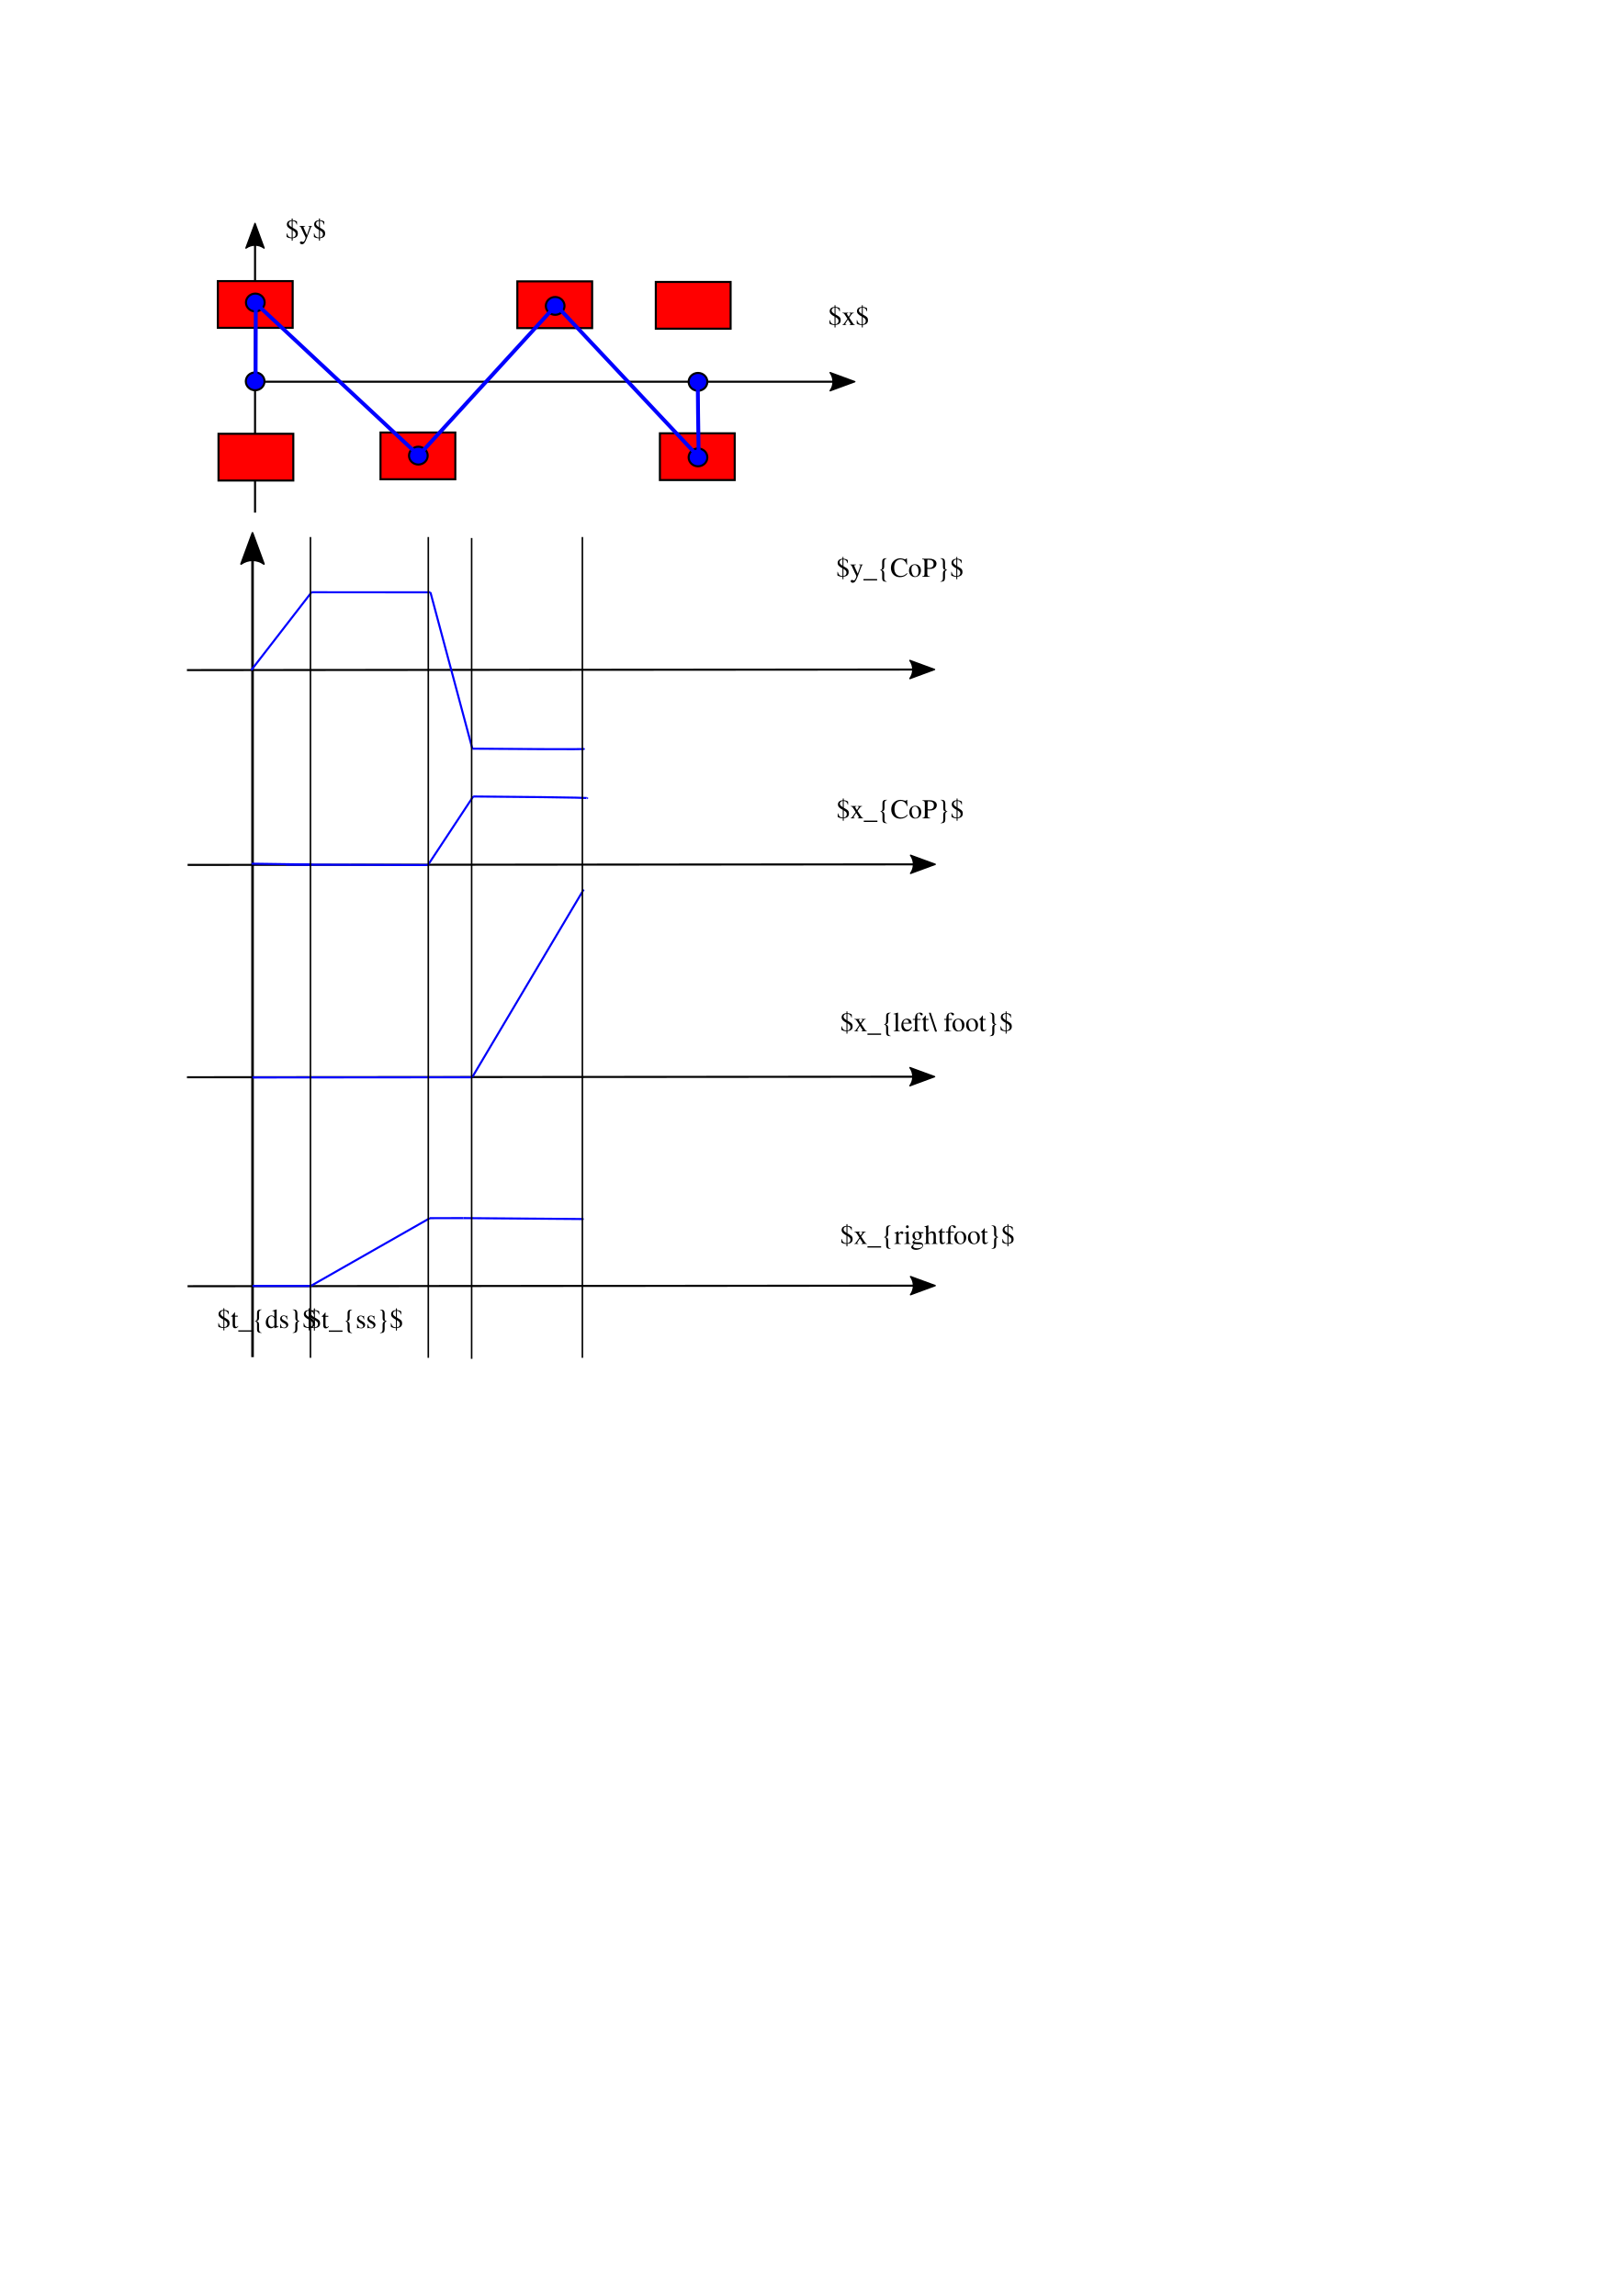
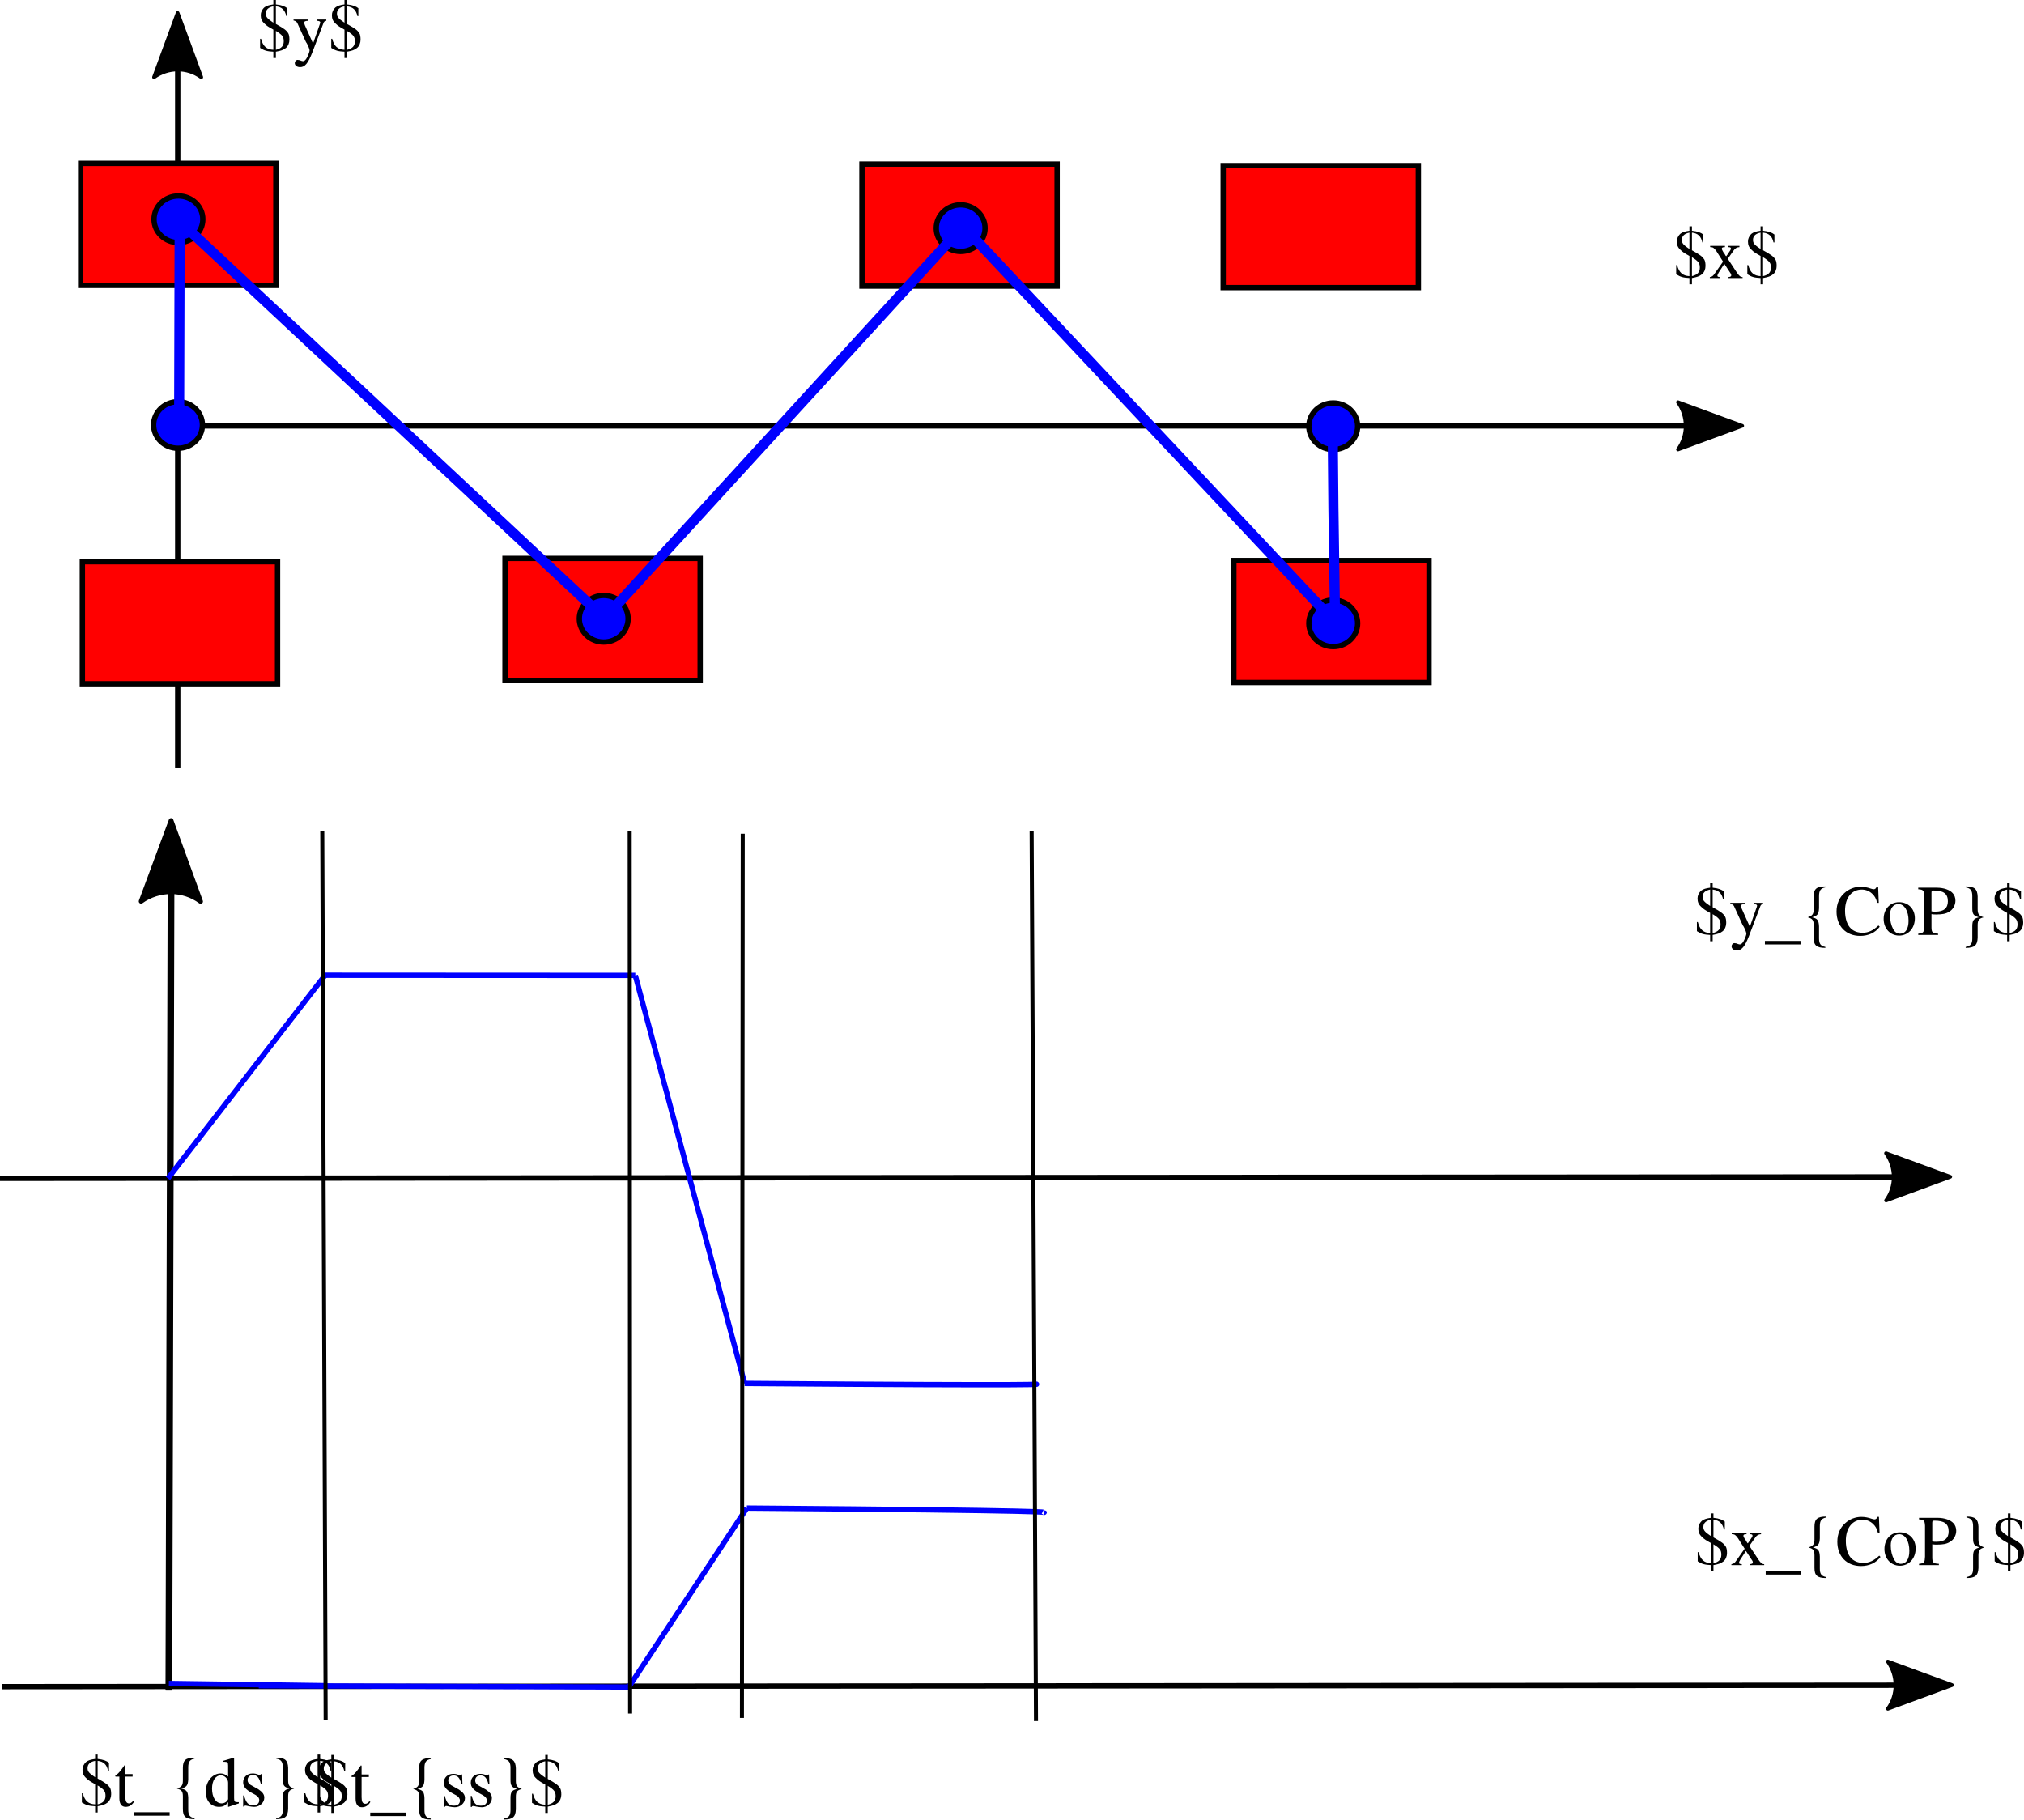
- <svg xmlns="http://www.w3.org/2000/svg" width="210mm" height="297mm" viewBox="0 0 210 297" version="1.1" id="svg8">
+ <svg xmlns="http://www.w3.org/2000/svg" width="100.346mm" height="90.208mm" viewBox="0 0 100.346 90.208" version="1.1" id="svg8">
  <defs id="defs2">
-     <marker orient="auto" refY="0.0" refX="0.0" id="marker3632" style="overflow:visible;">
-       <path id="path3630" style="fill-rule:evenodd;stroke-width:0.625;stroke-linejoin:round;stroke:#000000;stroke-opacity:1;fill:#000000;fill-opacity:1" d="M 8.719,4.034 L -2.207,0.016 L 8.719,-4.002 C 6.973,-1.63 6.983,1.616 8.719,4.034 z " transform="scale(1.1) rotate(180) translate(1,0)" />
+     <marker orient="auto" refY="0" refX="0" id="marker3632" style="overflow:visible">
+       <path id="path3630" style="fill:#000000;fill-opacity:1;fill-rule:evenodd;stroke:#000000;stroke-width:0.625;stroke-linejoin:round;stroke-opacity:1" d="M 8.719,4.034 -2.207,0.016 8.719,-4.002 c -1.745,2.372 -1.735,5.617 -6e-7,8.035 z" transform="matrix(-1.1,0,0,-1.1,-1.1,0)" />
    </marker>
-     <marker style="overflow:visible;" id="marker1109" refX="0.0" refY="0.0" orient="auto">
-       <path transform="scale(1.1) rotate(180) translate(1,0)" d="M 8.719,4.034 L -2.207,0.016 L 8.719,-4.002 C 6.973,-1.63 6.983,1.616 8.719,4.034 z " style="fill-rule:evenodd;stroke-width:0.625;stroke-linejoin:round;stroke:#000000;stroke-opacity:1;fill:#000000;fill-opacity:1" id="path1107" />
+     <marker style="overflow:visible" id="marker1109" refX="0" refY="0" orient="auto">
+       <path transform="matrix(-1.1,0,0,-1.1,-1.1,0)" d="M 8.719,4.034 -2.207,0.016 8.719,-4.002 c -1.745,2.372 -1.735,5.617 -6e-7,8.035 z" style="fill:#000000;fill-opacity:1;fill-rule:evenodd;stroke:#000000;stroke-width:0.625;stroke-linejoin:round;stroke-opacity:1" id="path1107" />
    </marker>
-     <marker orient="auto" refY="0.0" refX="0.0" id="Arrow2Lend" style="overflow:visible;">
-       <path id="path838" style="fill-rule:evenodd;stroke-width:0.625;stroke-linejoin:round;stroke:#000000;stroke-opacity:1;fill:#000000;fill-opacity:1" d="M 8.719,4.034 L -2.207,0.016 L 8.719,-4.002 C 6.973,-1.63 6.983,1.616 8.719,4.034 z " transform="scale(1.1) rotate(180) translate(1,0)" />
+     <marker orient="auto" refY="0" refX="0" id="Arrow2Lend" style="overflow:visible">
+       <path id="path838" style="fill:#000000;fill-opacity:1;fill-rule:evenodd;stroke:#000000;stroke-width:0.625;stroke-linejoin:round;stroke-opacity:1" d="M 8.719,4.034 -2.207,0.016 8.719,-4.002 c -1.745,2.372 -1.735,5.617 -6e-7,8.035 z" transform="matrix(-1.1,0,0,-1.1,-1.1,0)" />
    </marker>
    <marker style="overflow:visible" id="marker1109-5" refX="0" refY="0" orient="auto">
      <path transform="matrix(-1.1,0,0,-1.1,-1.1,0)" d="M 8.719,4.034 -2.207,0.016 8.719,-4.002 c -1.745,2.372 -1.735,5.617 -6e-7,8.035 z" style="fill:#000000;fill-opacity:1;fill-rule:evenodd;stroke:#000000;stroke-width:0.625;stroke-linejoin:round;stroke-opacity:1" id="path1107-2" />
    </marker>
    <marker orient="auto" refY="0" refX="0" id="marker3632-1" style="overflow:visible">
      <path id="path3630-5" style="fill:#000000;fill-opacity:1;fill-rule:evenodd;stroke:#000000;stroke-width:0.625;stroke-linejoin:round;stroke-opacity:1" d="M 8.719,4.034 -2.207,0.016 8.719,-4.002 c -1.745,2.372 -1.735,5.617 -6e-7,8.035 z" transform="matrix(-1.1,0,0,-1.1,-1.1,0)" />
    </marker>
    <marker orient="auto" refY="0" refX="0" id="marker3632-1-1" style="overflow:visible">
      <path id="path3630-5-5" style="fill:#000000;fill-opacity:1;fill-rule:evenodd;stroke:#000000;stroke-width:0.625;stroke-linejoin:round;stroke-opacity:1" d="M 8.719,4.034 -2.207,0.016 8.719,-4.002 c -1.745,2.372 -1.735,5.617 -6e-7,8.035 z" transform="matrix(-1.1,0,0,-1.1,-1.1,0)" />
    </marker>
    <marker orient="auto" refY="0" refX="0" id="marker3632-1-9" style="overflow:visible">
      <path id="path3630-5-3" style="fill:#000000;fill-opacity:1;fill-rule:evenodd;stroke:#000000;stroke-width:0.625;stroke-linejoin:round;stroke-opacity:1" d="M 8.719,4.034 -2.207,0.016 8.719,-4.002 c -1.745,2.372 -1.735,5.617 -6e-7,8.035 z" transform="matrix(-1.1,0,0,-1.1,-1.1,0)" />
    </marker>
    <marker style="overflow:visible" id="marker1109-5-9" refX="0" refY="0" orient="auto">
      <path transform="matrix(-1.1,0,0,-1.1,-1.1,0)" d="M 8.719,4.034 -2.207,0.016 8.719,-4.002 c -1.745,2.372 -1.735,5.617 -6e-7,8.035 z" style="fill:#000000;fill-opacity:1;fill-rule:evenodd;stroke:#000000;stroke-width:0.625;stroke-linejoin:round;stroke-opacity:1" id="path1107-2-4" />
    </marker>
    <marker style="overflow:visible" id="marker1109-5-5" refX="0" refY="0" orient="auto">
      <path transform="matrix(-1.1,0,0,-1.1,-1.1,0)" d="M 8.719,4.034 -2.207,0.016 8.719,-4.002 c -1.745,2.372 -1.735,5.617 -6e-7,8.035 z" style="fill:#000000;fill-opacity:1;fill-rule:evenodd;stroke:#000000;stroke-width:0.625;stroke-linejoin:round;stroke-opacity:1" id="path1107-2-48" />
    </marker>
  </defs>
-   <g id="layer1">
+   <g id="layer1" transform="translate(-24.1749,-28.26066)">
    <path style="fill:none;fill-rule:evenodd;stroke:#000000;stroke-width:0.265;stroke-linecap:butt;stroke-linejoin:miter;stroke-miterlimit:4;stroke-dasharray:none;stroke-opacity:1;marker-end:url(#Arrow2Lend)" d="M 33.427,49.377 H 110.2" id="path815" />
    <path style="fill:none;fill-rule:evenodd;stroke:#000000;stroke-width:0.265px;stroke-linecap:butt;stroke-linejoin:miter;stroke-opacity:1;marker-end:url(#marker1109)" d="M 32.987,66.311 V 29.255" id="path1099" />
    <rect style="opacity:1;fill:#ff0000;fill-opacity:1;stroke:#010000;stroke-width:0.265;stroke-miterlimit:4;stroke-dasharray:none;stroke-opacity:1" id="rect1162" width="9.676" height="6.048" x="28.259" y="56.112" />
    <rect style="opacity:1;fill:#ff0000;fill-opacity:1;stroke:#010000;stroke-width:0.265;stroke-miterlimit:4;stroke-dasharray:none;stroke-opacity:1" id="rect1162-5" width="9.676" height="6.048" x="28.176" y="36.361" />
    <rect style="opacity:1;fill:#ff0000;fill-opacity:1;stroke:#010000;stroke-width:0.265;stroke-miterlimit:4;stroke-dasharray:none;stroke-opacity:1" id="rect1162-2" width="9.676" height="6.048" x="49.212" y="55.947" />
    <rect style="opacity:1;fill:#ff0000;fill-opacity:1;stroke:#010000;stroke-width:0.265;stroke-miterlimit:4;stroke-dasharray:none;stroke-opacity:1" id="rect1162-1" width="9.676" height="6.048" x="66.909" y="36.396" />
    <rect style="opacity:1;fill:#ff0000;fill-opacity:1;stroke:#010000;stroke-width:0.265;stroke-miterlimit:4;stroke-dasharray:none;stroke-opacity:1" id="rect1162-2-1" width="9.676" height="6.048" x="85.347" y="56.05" />
    <rect style="opacity:1;fill:#ff0000;fill-opacity:1;stroke:#010000;stroke-width:0.265;stroke-miterlimit:4;stroke-dasharray:none;stroke-opacity:1" id="rect1162-2-9" width="9.676" height="6.048" x="84.818" y="36.471" />
    <ellipse style="opacity:1;fill:#0000ff;fill-opacity:1;stroke:#000000;stroke-width:0.265;stroke-miterlimit:4;stroke-dasharray:none;stroke-opacity:1" id="path1212" cx="33.001" cy="49.329" rx="1.21" ry="1.155" />
    <ellipse style="opacity:1;fill:#0000ff;fill-opacity:1;stroke:#000000;stroke-width:0.265;stroke-miterlimit:4;stroke-dasharray:none;stroke-opacity:1" id="path1212-7" cx="33.021" cy="39.131" rx="1.21" ry="1.155" />
    <ellipse style="opacity:1;fill:#0000ff;fill-opacity:1;stroke:#000000;stroke-width:0.265;stroke-miterlimit:4;stroke-dasharray:none;stroke-opacity:1" id="path1212-0" cx="54.106" cy="58.937" rx="1.21" ry="1.155" />
    <ellipse style="opacity:1;fill:#0000ff;fill-opacity:1;stroke:#000000;stroke-width:0.265;stroke-miterlimit:4;stroke-dasharray:none;stroke-opacity:1" id="path1212-3" cx="71.802" cy="39.571" rx="1.21" ry="1.155" />
    <ellipse style="opacity:1;fill:#0000ff;fill-opacity:1;stroke:#000000;stroke-width:0.265;stroke-miterlimit:4;stroke-dasharray:none;stroke-opacity:1" id="path1212-2" cx="90.274" cy="59.164" rx="1.21" ry="1.155" />
    <ellipse style="opacity:1;fill:#0000ff;fill-opacity:1;stroke:#000000;stroke-width:0.265;stroke-miterlimit:4;stroke-dasharray:none;stroke-opacity:1" id="path1212-38" cx="90.274" cy="49.393" rx="1.21" ry="1.155" />
    <path style="fill:none;fill-rule:evenodd;stroke:#0000ff;stroke-width:0.5;stroke-linecap:butt;stroke-linejoin:miter;stroke-miterlimit:4;stroke-dasharray:none;stroke-opacity:1" d="M 33.056,49.35 33.083,39.234 54.15,58.913 71.92,39.478 c 18.445,19.64 18.445,19.64 18.445,19.64 -0.156,-9.797 -0.1,-9.742 -0.1,-9.742" id="path1253" />
-     <path style="fill:none;fill-rule:evenodd;stroke:#000000;stroke-width:0.334px;stroke-linecap:butt;stroke-linejoin:miter;stroke-opacity:1;marker-end:url(#marker1109-5)" d="M 32.662,175.554 V 69.379" id="path1099-5" />
-     <path style="fill:none;fill-rule:evenodd;stroke:#000000;stroke-width:0.265px;stroke-linecap:butt;stroke-linejoin:miter;stroke-opacity:1;marker-end:url(#marker3632)" d="m 24.258,166.378 c 96.339,-0.072 96.339,-0.072 96.339,-0.072" id="path3622" />
-     <path style="fill:none;fill-rule:evenodd;stroke:#0000ff;stroke-width:0.265px;stroke-linecap:butt;stroke-linejoin:miter;stroke-opacity:1" d="m 32.657,166.344 h 7.532 l 15.401,-8.769" id="path3676" />
-     <path style="fill:none;fill-rule:evenodd;stroke:#0000ff;stroke-width:0.265px;stroke-linecap:butt;stroke-linejoin:miter;stroke-opacity:1" d="m 55.59,157.575 4.337,-0.007" id="path3680" />
-     <path style="fill:none;fill-rule:evenodd;stroke:#000000;stroke-width:0.265px;stroke-linecap:butt;stroke-linejoin:miter;stroke-opacity:1;marker-end:url(#marker3632-1)" d="m 24.181,139.349 c 96.339,-0.072 96.339,-0.072 96.339,-0.072" id="path3622-1" />
-     <path style="fill:none;fill-rule:evenodd;stroke:#0000ff;stroke-width:0.265px;stroke-linecap:butt;stroke-linejoin:miter;stroke-opacity:1" d="m 32.657,139.377 28.415,-0.026" id="path4367" />
+     <path style="fill:none;fill-rule:evenodd;stroke:#000000;stroke-width:0.334px;stroke-linecap:butt;stroke-linejoin:miter;stroke-opacity:1;marker-end:url(#marker1109-5)" d="M 32.547,112.074 32.662,69.379" id="path1099-5" />
    <path style="fill:none;fill-rule:evenodd;stroke:#000000;stroke-width:0.265px;stroke-linecap:butt;stroke-linejoin:miter;stroke-opacity:1;marker-end:url(#marker3632-1-1)" d="m 24.263,111.88 c 96.339,-0.072 96.339,-0.072 96.339,-0.072" id="path3622-1-8" />
    <path style="fill:none;fill-rule:evenodd;stroke:#000000;stroke-width:0.265px;stroke-linecap:butt;stroke-linejoin:miter;stroke-opacity:1;marker-end:url(#marker3632-1-9)" d="m 24.175,86.68 c 96.339,-0.072 96.339,-0.072 96.339,-0.072" id="path3622-1-3" />
    <path style="fill:none;fill-rule:evenodd;stroke:#0000ff;stroke-width:0.265px;stroke-linecap:butt;stroke-linejoin:miter;stroke-opacity:1" d="M 32.5,86.683 40.291,76.611" id="path6818" />
    <path style="fill:none;fill-rule:evenodd;stroke:#0000f9;stroke-width:0.265px;stroke-linecap:butt;stroke-linejoin:miter;stroke-opacity:1" d="m 32.547,111.723 c 7.807,0.11 7.807,0.11 7.807,0.11" id="path7337" />
    <path style="fill:none;fill-rule:evenodd;stroke:#0000ff;stroke-width:0.265px;stroke-linecap:butt;stroke-linejoin:miter;stroke-opacity:1" d="m 40.291,76.611 15.382,0.008" id="path7393" />
    <path style="fill:none;fill-rule:evenodd;stroke:#0000ff;stroke-width:0.265px;stroke-linecap:butt;stroke-linejoin:miter;stroke-opacity:1" d="m 37.004,111.836 18.344,0.064 5.854,-8.871" id="path3676-8" />
    <path style="fill:none;fill-rule:evenodd;stroke:#0000ff;stroke-width:0.265px;stroke-linecap:butt;stroke-linejoin:miter;stroke-opacity:1" d="m 55.672,76.619 5.419,20.227" id="path6818-0" />
    <path style="fill:none;fill-rule:evenodd;stroke:#0000ff;stroke-width:0.265px;stroke-linecap:butt;stroke-linejoin:miter;stroke-opacity:1" d="m 61.091,96.846 c 15.787,0.123 14.456,0.033 14.456,0.033" id="path7771" />
    <path style="fill:none;fill-rule:evenodd;stroke:#0000ff;stroke-width:0.265px;stroke-linecap:butt;stroke-linejoin:miter;stroke-opacity:1" d="m 61.202,103.029 c 15.787,0.123 14.727,0.214 14.727,0.214" id="path7771-1" />
-     <path style="fill:none;fill-rule:evenodd;stroke:#0000ff;stroke-width:0.265px;stroke-linecap:butt;stroke-linejoin:miter;stroke-opacity:1" d="m 59.927,157.568 c 15.787,0.123 15.677,0.123 15.677,0.123" id="path7771-4" />
-     <path style="fill:none;fill-rule:evenodd;stroke:#0000f9;stroke-width:0.265px;stroke-linecap:butt;stroke-linejoin:miter;stroke-opacity:1" d="m 61.072,139.351 14.418,-24.289" id="path8100" />
-     <path style="fill:none;fill-rule:evenodd;stroke:#000000;stroke-width:0.2;stroke-linecap:butt;stroke-linejoin:miter;stroke-miterlimit:4;stroke-dasharray:none;stroke-opacity:1" d="M 40.152,175.642 V 69.467" id="path1099-5-1" />
-     <path style="fill:none;fill-rule:evenodd;stroke:#000000;stroke-width:0.2;stroke-linecap:butt;stroke-linejoin:miter;stroke-miterlimit:4;stroke-dasharray:none;stroke-opacity:1" d="M 55.394,175.642 V 69.467" id="path1099-5-1-3" />
-     <path style="fill:none;fill-rule:evenodd;stroke:#000000;stroke-width:0.2;stroke-linecap:butt;stroke-linejoin:miter;stroke-miterlimit:4;stroke-dasharray:none;stroke-opacity:1" d="M 60.999,175.77 V 69.595" id="path1099-5-1-6" />
-     <path style="fill:none;fill-rule:evenodd;stroke:#000000;stroke-width:0.2;stroke-linecap:butt;stroke-linejoin:miter;stroke-miterlimit:4;stroke-dasharray:none;stroke-opacity:1" d="M 75.322,175.642 V 69.467" id="path1099-5-1-8" />
+     <path style="fill:none;fill-rule:evenodd;stroke:#000000;stroke-width:0.2;stroke-linecap:butt;stroke-linejoin:miter;stroke-miterlimit:4;stroke-dasharray:none;stroke-opacity:1" d="M 40.32,113.533 40.152,69.467" id="path1099-5-1" />
+     <path style="fill:none;fill-rule:evenodd;stroke:#000000;stroke-width:0.2;stroke-linecap:butt;stroke-linejoin:miter;stroke-miterlimit:4;stroke-dasharray:none;stroke-opacity:1" d="M 55.414,113.214 55.394,69.467" id="path1099-5-1-3" />
+     <path style="fill:none;fill-rule:evenodd;stroke:#000000;stroke-width:0.2;stroke-linecap:butt;stroke-linejoin:miter;stroke-miterlimit:4;stroke-dasharray:none;stroke-opacity:1" d="m 60.959,113.431 0.04,-43.836" id="path1099-5-1-6" />
+     <path style="fill:none;fill-rule:evenodd;stroke:#000000;stroke-width:0.2;stroke-linecap:butt;stroke-linejoin:miter;stroke-miterlimit:4;stroke-dasharray:none;stroke-opacity:1" d="M 75.537,113.588 75.322,69.467" id="path1099-5-1-8" />
    <text xml:space="preserve" style="font-style:normal;font-variant:normal;font-weight:normal;font-stretch:normal;font-size:3.528px;line-height:1.25;font-family:Times, serif;-inkscape-font-specification:'Times, serif, Normal';font-variant-ligatures:normal;font-variant-caps:normal;font-variant-numeric:normal;font-feature-settings:normal;text-align:start;letter-spacing:0px;word-spacing:0px;writing-mode:lr-tb;text-anchor:start;fill:#000000;fill-opacity:1;stroke:none;stroke-width:0.265" x="107.121" y="42.044" id="text360">
      <tspan id="tspan358" x="107.121" y="42.044" style="stroke-width:0.265">$x$</tspan>
    </text>
    <text xml:space="preserve" style="font-style:normal;font-variant:normal;font-weight:normal;font-stretch:normal;font-size:3.528px;line-height:1.25;font-family:Times, serif;-inkscape-font-specification:'Times, serif, Normal';font-variant-ligatures:normal;font-variant-caps:normal;font-variant-numeric:normal;font-feature-settings:normal;text-align:start;letter-spacing:0px;word-spacing:0px;writing-mode:lr-tb;text-anchor:start;fill:#000000;fill-opacity:1;stroke:none;stroke-width:0.265" x="36.913" y="30.825" id="text364">
      <tspan id="tspan362" x="36.913" y="30.825" style="stroke-width:0.265">$y$</tspan>
    </text>
    <text xml:space="preserve" style="font-style:normal;font-variant:normal;font-weight:normal;font-stretch:normal;font-size:3.528px;line-height:1.25;font-family:Times, serif;-inkscape-font-specification:'Times, serif, Normal';font-variant-ligatures:normal;font-variant-caps:normal;font-variant-numeric:normal;font-feature-settings:normal;text-align:start;letter-spacing:0px;word-spacing:0px;writing-mode:lr-tb;text-anchor:start;fill:#000000;fill-opacity:1;stroke:none;stroke-width:0.265" x="108.149" y="74.615" id="text368">
      <tspan id="tspan366" x="108.149" y="74.615" style="stroke-width:0.265">$y_{CoP}$</tspan>
    </text>
    <text xml:space="preserve" style="font-style:normal;font-variant:normal;font-weight:normal;font-stretch:normal;font-size:3.528px;line-height:1.25;font-family:Times, serif;-inkscape-font-specification:'Times, serif, Normal';font-variant-ligatures:normal;font-variant-caps:normal;font-variant-numeric:normal;font-feature-settings:normal;text-align:start;letter-spacing:0px;word-spacing:0px;writing-mode:lr-tb;text-anchor:start;fill:#000000;fill-opacity:1;stroke:none;stroke-width:0.265" x="108.187" y="105.856" id="text368-6">
      <tspan id="tspan388" x="108.187" y="105.856">$x_{CoP}$</tspan>
    </text>
-     <text xml:space="preserve" style="font-style:normal;font-variant:normal;font-weight:normal;font-stretch:normal;font-size:3.528px;line-height:1.25;font-family:Times, serif;-inkscape-font-specification:'Times, serif, Normal';font-variant-ligatures:normal;font-variant-caps:normal;font-variant-numeric:normal;font-feature-settings:normal;text-align:start;letter-spacing:0px;word-spacing:0px;writing-mode:lr-tb;text-anchor:start;fill:#000000;fill-opacity:1;stroke:none;stroke-width:0.265" x="108.665" y="133.395" id="text368-3">
-       <tspan id="tspan406" x="108.665" y="133.395">$x_{left\ foot}$</tspan>
+     <text xml:space="preserve" style="font-style:normal;font-variant:normal;font-weight:normal;font-stretch:normal;font-size:3.528px;line-height:1.25;font-family:Times, serif;-inkscape-font-specification:'Times, serif, Normal';font-variant-ligatures:normal;font-variant-caps:normal;font-variant-numeric:normal;font-feature-settings:normal;text-align:center;letter-spacing:0px;word-spacing:0px;writing-mode:lr-tb;text-anchor:middle;fill:#000000;fill-opacity:1;stroke:none;stroke-width:0.265" x="36.678" y="117.81" id="text76">
+       <tspan id="tspan78" x="36.678" y="117.81">$t_{ds}$</tspan>
    </text>
-     <text xml:space="preserve" style="font-style:normal;font-variant:normal;font-weight:normal;font-stretch:normal;font-size:3.528px;line-height:1.25;font-family:Times, serif;-inkscape-font-specification:'Times, serif, Normal';font-variant-ligatures:normal;font-variant-caps:normal;font-variant-numeric:normal;font-feature-settings:normal;text-align:start;letter-spacing:0px;word-spacing:0px;writing-mode:lr-tb;text-anchor:start;fill:#000000;fill-opacity:1;stroke:none;stroke-width:0.265" x="108.665" y="160.911" id="text368-8">
-       <tspan id="tspan73" x="108.665" y="160.911">$x_{rightfoot}$</tspan>
-     </text>
-     <text xml:space="preserve" style="font-style:normal;font-variant:normal;font-weight:normal;font-stretch:normal;font-size:3.528px;line-height:1.25;font-family:Times, serif;-inkscape-font-specification:'Times, serif, Normal';font-variant-ligatures:normal;font-variant-caps:normal;font-variant-numeric:normal;font-feature-settings:normal;text-align:center;letter-spacing:0px;word-spacing:0px;writing-mode:lr-tb;text-anchor:middle;fill:#000000;fill-opacity:1;stroke:none;stroke-width:0.265" x="36.678" y="171.784" id="text76">
-       <tspan id="tspan78" x="36.678" y="171.784">$t_{ds}$</tspan>
-     </text>
-     <text xml:space="preserve" style="font-style:normal;font-variant:normal;font-weight:normal;font-stretch:normal;font-size:3.528px;line-height:1.25;font-family:Times, serif;-inkscape-font-specification:'Times, serif, Normal';font-variant-ligatures:normal;font-variant-caps:normal;font-variant-numeric:normal;font-feature-settings:normal;text-align:center;letter-spacing:0px;word-spacing:0px;writing-mode:lr-tb;text-anchor:middle;fill:#000000;fill-opacity:1;stroke:none;stroke-width:0.265" x="48.18" y="171.805" id="text76-8">
-       <tspan id="tspan98" x="48.18" y="171.805">$t_{ss}$</tspan>
+     <text xml:space="preserve" style="font-style:normal;font-variant:normal;font-weight:normal;font-stretch:normal;font-size:3.528px;line-height:1.25;font-family:Times, serif;-inkscape-font-specification:'Times, serif, Normal';font-variant-ligatures:normal;font-variant-caps:normal;font-variant-numeric:normal;font-feature-settings:normal;text-align:center;letter-spacing:0px;word-spacing:0px;writing-mode:lr-tb;text-anchor:middle;fill:#000000;fill-opacity:1;stroke:none;stroke-width:0.265" x="48.18" y="117.83" id="text76-8">
+       <tspan id="tspan98" x="48.18" y="117.83">$t_{ss}$</tspan>
    </text>
  </g>
</svg>
